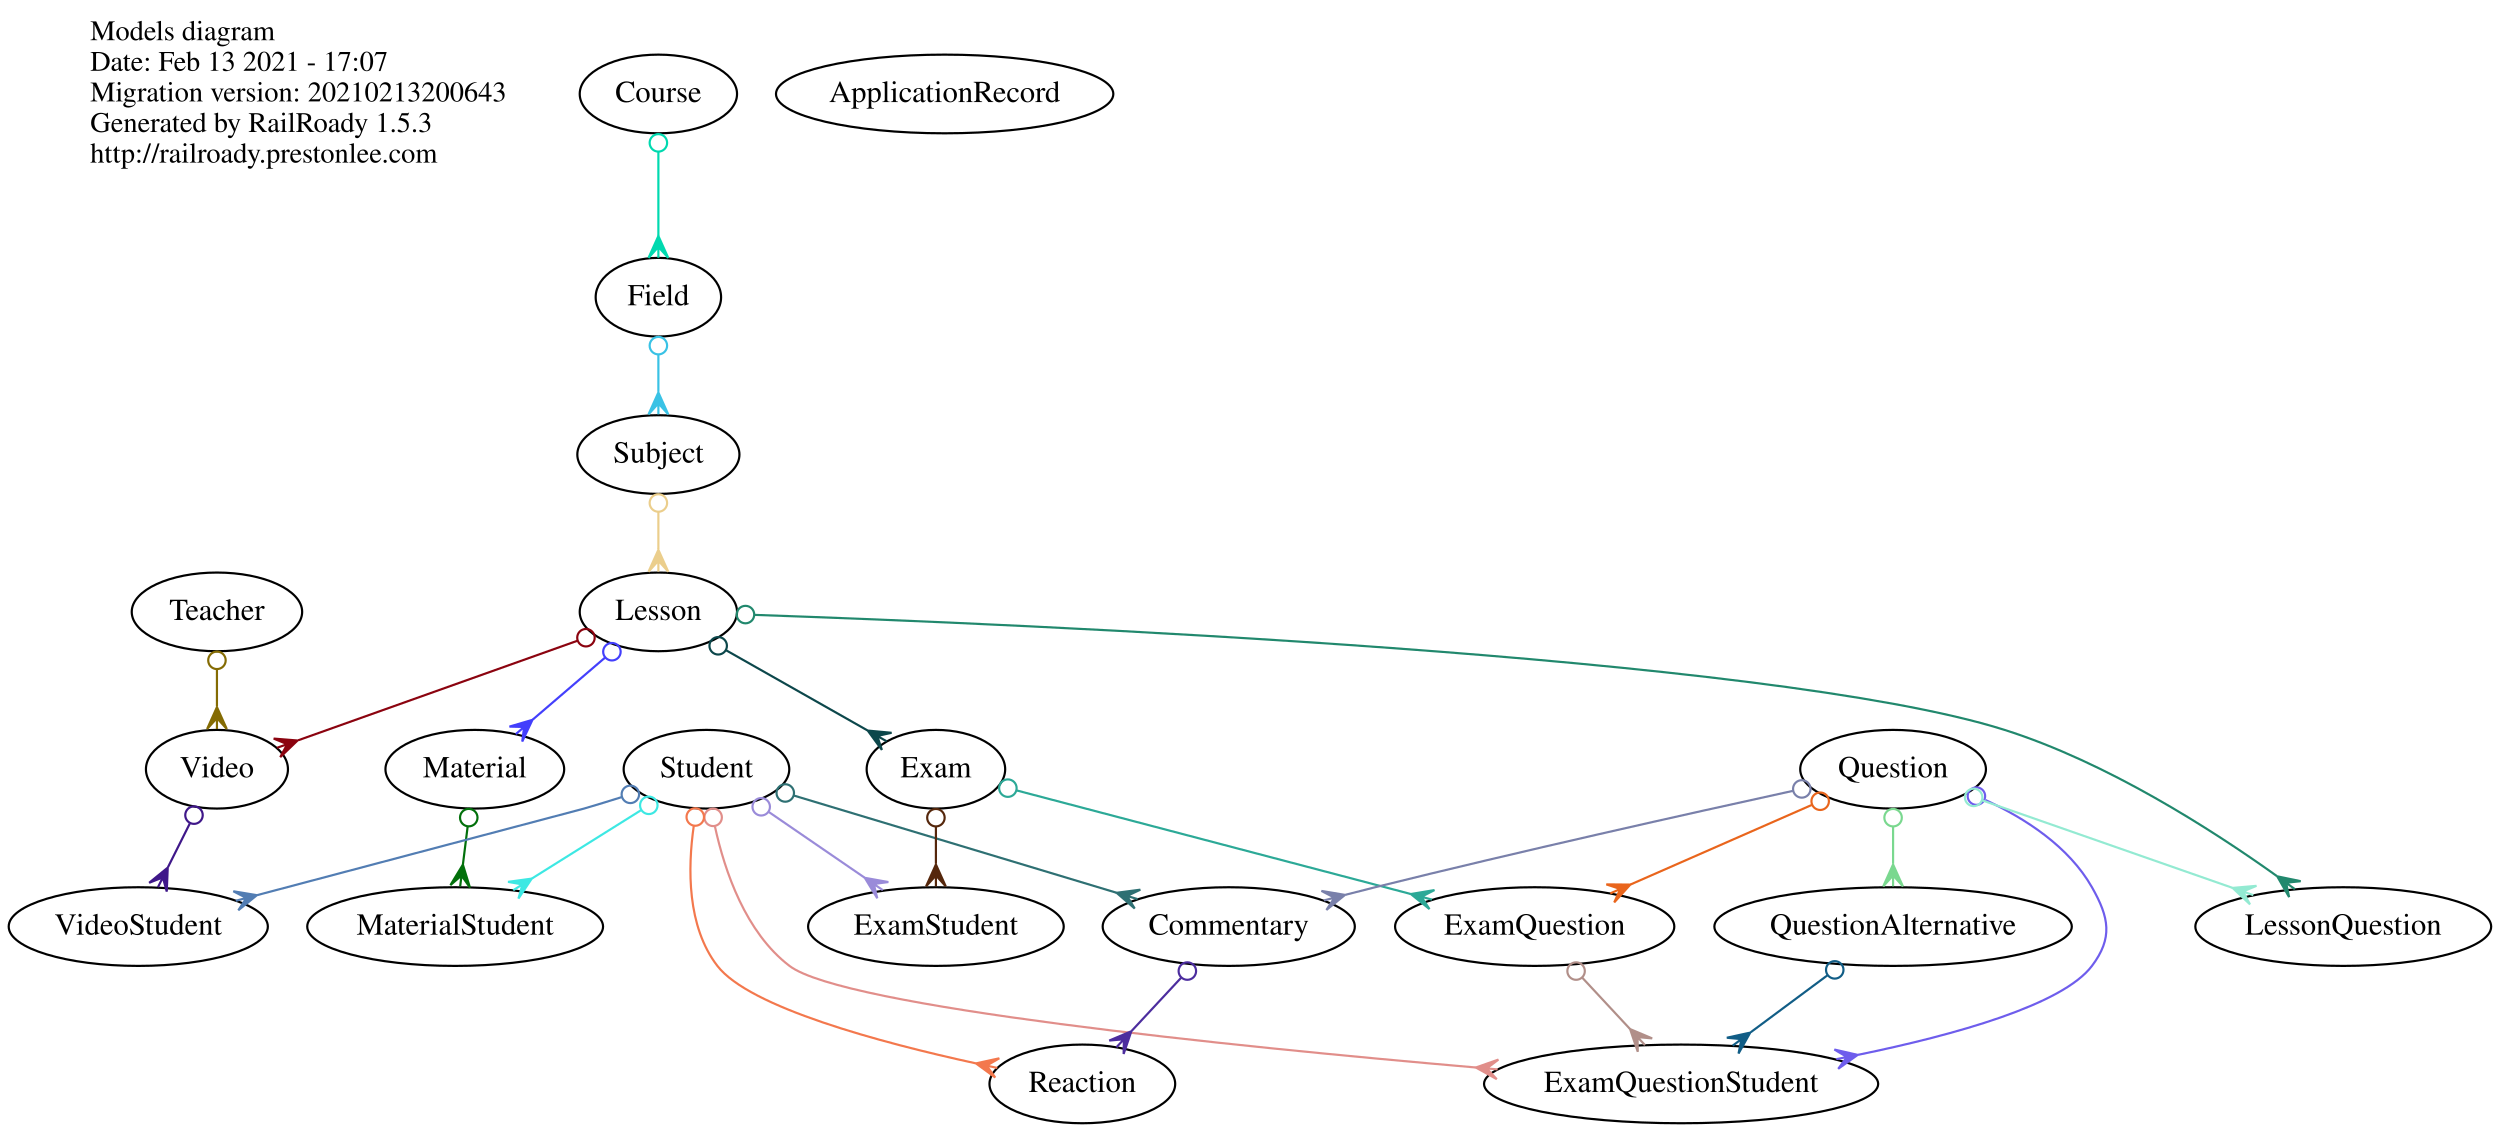
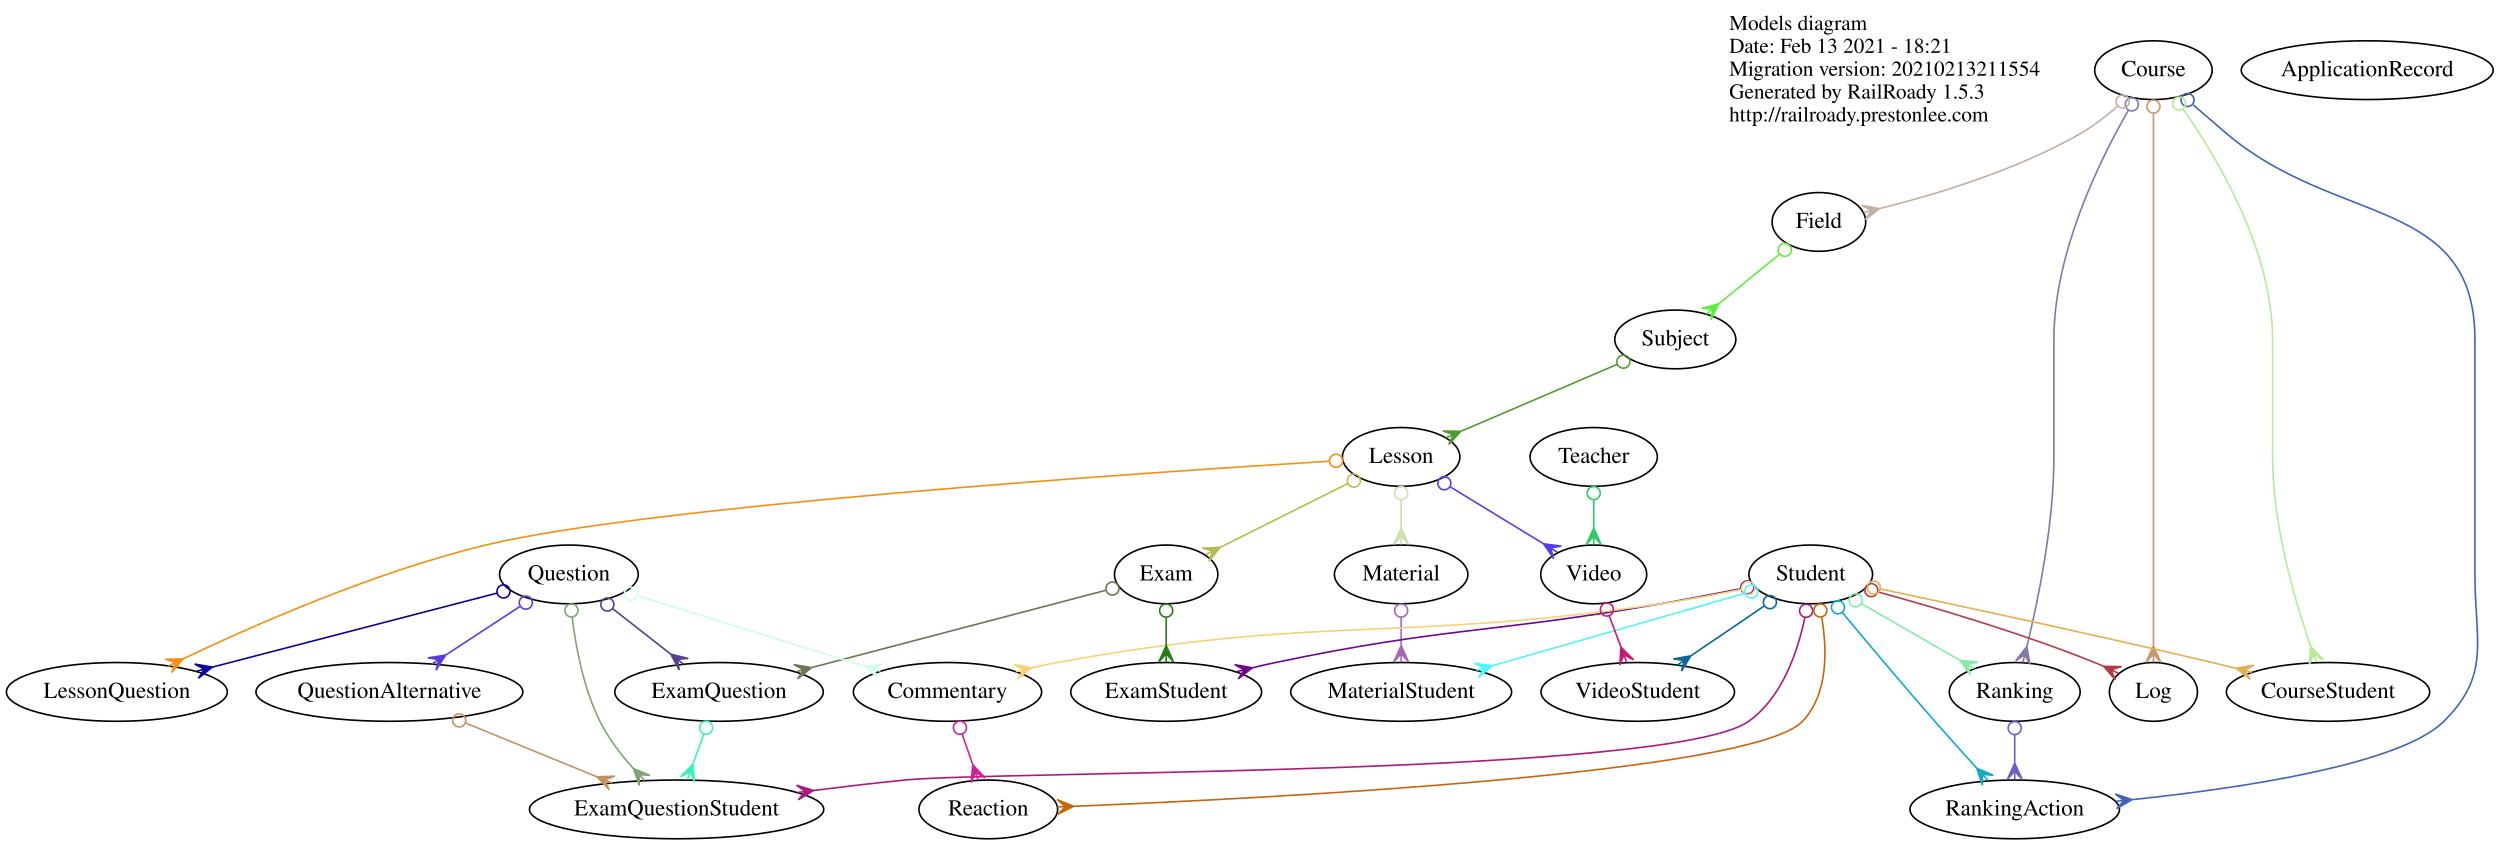
- <svg xmlns="http://www.w3.org/2000/svg" width="1144pt" height="518pt" viewBox="0.00 0.00 1143.74 518.00">
+ <svg xmlns="http://www.w3.org/2000/svg" width="1532pt" height="518pt" viewBox="0.00 0.00 1531.94 518.00">
  <g id="graph0" class="graph" transform="scale(1 1) rotate(0) translate(4 514)">
-     <polygon fill="transparent" stroke="transparent" points="-4,4 -4,-514 1139.739,-514 1139.739,4 -4,4" />
+     <polygon fill="transparent" stroke="transparent" points="-4,4 -4,-514 1527.937,-514 1527.937,4 -4,4" />
    <g id="node1" class="node">
-       <text text-anchor="start" x="37.145" y="-495.6" font-family="Times,serif" font-size="13.00" fill="#000000">Models diagram</text>
-       <text text-anchor="start" x="37.145" y="-481.6" font-family="Times,serif" font-size="13.00" fill="#000000">Date: Feb 13 2021 - 17:07</text>
-       <text text-anchor="start" x="37.145" y="-467.6" font-family="Times,serif" font-size="13.00" fill="#000000">Migration version: 20210213200643</text>
-       <text text-anchor="start" x="37.145" y="-453.6" font-family="Times,serif" font-size="13.00" fill="#000000">Generated by RailRoady 1.5.3</text>
-       <text text-anchor="start" x="37.145" y="-439.6" font-family="Times,serif" font-size="13.00" fill="#000000">http://railroady.prestonlee.com</text>
+       <text text-anchor="start" x="1055.594" y="-495.6" font-family="Times,serif" font-size="13.00" fill="#000000">Models diagram</text>
+       <text text-anchor="start" x="1055.594" y="-481.6" font-family="Times,serif" font-size="13.00" fill="#000000">Date: Feb 13 2021 - 18:21</text>
+       <text text-anchor="start" x="1055.594" y="-467.6" font-family="Times,serif" font-size="13.00" fill="#000000">Migration version: 20210213211554</text>
+       <text text-anchor="start" x="1055.594" y="-453.6" font-family="Times,serif" font-size="13.00" fill="#000000">Generated by RailRoady 1.5.3</text>
+       <text text-anchor="start" x="1055.594" y="-439.6" font-family="Times,serif" font-size="13.00" fill="#000000">http://railroady.prestonlee.com</text>
    </g>
    <g id="node2" class="node">
-       <ellipse fill="none" stroke="#000000" cx="213.145" cy="-162" rx="40.893" ry="18" />
-       <text text-anchor="middle" x="213.145" y="-158.3" font-family="Times,serif" font-size="14.00" fill="#000000">Material</text>
+       <ellipse fill="none" stroke="#000000" cx="854.594" cy="-162" rx="40.893" ry="18" />
+       <text text-anchor="middle" x="854.594" y="-158.3" font-family="Times,serif" font-size="14.00" fill="#000000">Material</text>
+     </g>
+     <g id="node20" class="node">
+       <ellipse fill="none" stroke="#000000" cx="854.594" cy="-90" rx="67.688" ry="18" />
+       <text text-anchor="middle" x="854.594" y="-86.3" font-family="Times,serif" font-size="14.00" fill="#000000">MaterialStudent</text>
+     </g>
+     <g id="edge1" class="edge">
+       <path fill="none" stroke="#a468b6" d="M854.594,-135.814C854.594,-130.278 854.594,-124.405 854.594,-118.778" />
+       <ellipse fill="none" stroke="#a468b6" cx="854.594" cy="-139.831" rx="4" ry="4" />
+       <polygon fill="#a468b6" stroke="#a468b6" points="854.594,-118.413 859.094,-108.413 854.594,-113.413 854.594,-108.413 854.594,-108.413 854.594,-108.413 854.594,-113.413 850.094,-108.413 854.594,-118.413 854.594,-118.413" />
+     </g>
+     <g id="node3" class="node">
+       <ellipse fill="none" stroke="#000000" cx="972.594" cy="-234" rx="38.993" ry="18" />
+       <text text-anchor="middle" x="972.594" y="-230.3" font-family="Times,serif" font-size="14.00" fill="#000000">Teacher</text>
+     </g>
+     <g id="node16" class="node">
+       <ellipse fill="none" stroke="#000000" cx="972.594" cy="-162" rx="32.494" ry="18" />
+       <text text-anchor="middle" x="972.594" y="-158.3" font-family="Times,serif" font-size="14.00" fill="#000000">Video</text>
+     </g>
+     <g id="edge2" class="edge">
+       <path fill="none" stroke="#32c769" d="M972.594,-207.814C972.594,-202.278 972.594,-196.405 972.594,-190.779" />
+       <ellipse fill="none" stroke="#32c769" cx="972.594" cy="-211.831" rx="4" ry="4" />
+       <polygon fill="#32c769" stroke="#32c769" points="972.594,-190.413 977.094,-180.413 972.594,-185.413 972.594,-180.413 972.594,-180.413 972.594,-180.413 972.594,-185.413 968.094,-180.413 972.594,-190.413 972.594,-190.413" />
+     </g>
+     <g id="node4" class="node">
+       <ellipse fill="none" stroke="#000000" cx="1315.594" cy="-471" rx="35.995" ry="18" />
+       <text text-anchor="middle" x="1315.594" y="-467.3" font-family="Times,serif" font-size="14.00" fill="#000000">Course</text>
+     </g>
+     <g id="node10" class="node">
+       <ellipse fill="none" stroke="#000000" cx="1230.594" cy="-90" rx="40.094" ry="18" />
+       <text text-anchor="middle" x="1230.594" y="-86.3" font-family="Times,serif" font-size="14.00" fill="#000000">Ranking</text>
+     </g>
+     <g id="edge7" class="edge">
+       <path fill="none" stroke="#8577a9" d="M1300.263,-446.437C1282.193,-415.085 1254.594,-358.59 1254.594,-306 1254.594,-306 1254.594,-306 1254.594,-234 1254.594,-193.143 1245.078,-146.642 1238.03,-117.806" />
+       <ellipse fill="none" stroke="#8577a9" cx="1302.377" cy="-450.031" rx="4" ry="4" />
+       <polygon fill="#8577a9" stroke="#8577a9" points="1238.008,-117.722 1239.931,-106.926 1236.788,-112.873 1235.567,-108.025 1235.567,-108.025 1235.567,-108.025 1236.788,-112.873 1231.203,-109.123 1238.008,-117.722 1238.008,-117.722" />
+     </g>
+     <g id="node12" class="node">
+       <ellipse fill="none" stroke="#000000" cx="1230.594" cy="-18" rx="64.189" ry="18" />
+       <text text-anchor="middle" x="1230.594" y="-14.3" font-family="Times,serif" font-size="14.00" fill="#000000">RankingAction</text>
+     </g>
+     <g id="edge6" class="edge">
+       <path fill="none" stroke="#4363bb" d="M1339.915,-449.751C1346.593,-443.963 1353.851,-437.715 1360.594,-432 1427.531,-375.262 1512.594,-393.748 1512.594,-306 1512.594,-306 1512.594,-306 1512.594,-162 1512.594,-121.118 1522.582,-100.827 1493.594,-72 1467.187,-45.739 1371.273,-31.222 1302.915,-24.02" />
+       <ellipse fill="none" stroke="#4363bb" cx="1336.492" cy="-452.724" rx="4" ry="4" />
+       <polygon fill="#4363bb" stroke="#4363bb" points="1302.566,-23.985 1293.075,-18.492 1297.592,-23.477 1292.618,-22.968 1292.618,-22.968 1292.618,-22.968 1297.592,-23.477 1292.161,-27.445 1302.566,-23.985 1302.566,-23.985" />
+     </g>
+     <g id="node21" class="node">
+       <ellipse fill="none" stroke="#000000" cx="1110.594" cy="-378" rx="28.695" ry="18" />
+       <text text-anchor="middle" x="1110.594" y="-374.3" font-family="Times,serif" font-size="14.00" fill="#000000">Field</text>
+     </g>
+     <g id="edge3" class="edge">
+       <path fill="none" stroke="#c0b0a6" d="M1293.635,-448.971C1286.69,-442.861 1278.7,-436.639 1270.594,-432 1231.393,-409.566 1181.427,-394.576 1147.851,-386.196" />
+       <ellipse fill="none" stroke="#c0b0a6" cx="1296.739" cy="-451.805" rx="4" ry="4" />
+       <polygon fill="#c0b0a6" stroke="#c0b0a6" points="1147.706,-386.161 1139.047,-379.433 1142.847,-384.984 1137.987,-383.807 1137.987,-383.807 1137.987,-383.807 1142.847,-384.984 1136.928,-388.18 1147.706,-386.161 1147.706,-386.161" />
+     </g>
+     <g id="node24" class="node">
+       <ellipse fill="none" stroke="#000000" cx="1315.594" cy="-90" rx="27" ry="18" />
+       <text text-anchor="middle" x="1315.594" y="-86.3" font-family="Times,serif" font-size="14.00" fill="#000000">Log</text>
+     </g>
+     <g id="edge5" class="edge">
+       <path fill="none" stroke="#c99868" d="M1315.594,-444.562C1315.594,-411.976 1315.594,-354.911 1315.594,-306 1315.594,-306 1315.594,-306 1315.594,-234 1315.594,-193.876 1315.594,-147.463 1315.594,-118.418" />
+       <ellipse fill="none" stroke="#c99868" cx="1315.594" cy="-448.688" rx="4" ry="4" />
+       <polygon fill="#c99868" stroke="#c99868" points="1315.594,-118.185 1320.094,-108.185 1315.594,-113.185 1315.594,-108.185 1315.594,-108.185 1315.594,-108.185 1315.594,-113.185 1311.094,-108.185 1315.594,-118.185 1315.594,-118.185" />
+     </g>
+     <g id="node25" class="node">
+       <ellipse fill="none" stroke="#000000" cx="1422.594" cy="-90" rx="62.289" ry="18" />
+       <text text-anchor="middle" x="1422.594" y="-86.3" font-family="Times,serif" font-size="14.00" fill="#000000">CourseStudent</text>
+     </g>
+     <g id="edge4" class="edge">
+       <path fill="none" stroke="#b7ea96" d="M1333.668,-447.261C1355.286,-416.441 1388.594,-360.166 1388.594,-306 1388.594,-306 1388.594,-306 1388.594,-234 1388.594,-192.82 1401.927,-146.745 1411.895,-118.055" />
+       <ellipse fill="none" stroke="#b7ea96" cx="1331.312" cy="-450.553" rx="4" ry="4" />
+       <polygon fill="#b7ea96" stroke="#b7ea96" points="1412.012,-117.728 1419.62,-109.831 1413.698,-113.021 1415.383,-108.313 1415.383,-108.313 1415.383,-108.313 1413.698,-113.021 1411.147,-106.796 1412.012,-117.728 1412.012,-117.728" />
+     </g>
+     <g id="node5" class="node">
+       <ellipse fill="none" stroke="#000000" cx="410.594" cy="-18" rx="90.184" ry="18" />
+       <text text-anchor="middle" x="410.594" y="-14.3" font-family="Times,serif" font-size="14.00" fill="#000000">ExamQuestionStudent</text>
+     </g>
+     <g id="node6" class="node">
+       <ellipse fill="none" stroke="#000000" cx="67.594" cy="-90" rx="67.688" ry="18" />
+       <text text-anchor="middle" x="67.594" y="-86.3" font-family="Times,serif" font-size="14.00" fill="#000000">LessonQuestion</text>
+     </g>
+     <g id="node7" class="node">
+       <ellipse fill="none" stroke="#000000" cx="1022.594" cy="-306" rx="37.093" ry="18" />
+       <text text-anchor="middle" x="1022.594" y="-302.3" font-family="Times,serif" font-size="14.00" fill="#000000">Subject</text>
+     </g>
+     <g id="node13" class="node">
+       <ellipse fill="none" stroke="#000000" cx="854.594" cy="-234" rx="35.995" ry="18" />
+       <text text-anchor="middle" x="854.594" y="-230.3" font-family="Times,serif" font-size="14.00" fill="#000000">Lesson</text>
+     </g>
+     <g id="edge8" class="edge">
+       <path fill="none" stroke="#519b2e" d="M986.812,-290.665C958.76,-278.642 919.859,-261.971 891.517,-249.824" />
+       <ellipse fill="none" stroke="#519b2e" cx="990.798" cy="-292.373" rx="4" ry="4" />
+       <polygon fill="#519b2e" stroke="#519b2e" points="891.159,-249.671 883.741,-241.596 886.564,-247.701 881.968,-245.732 881.968,-245.732 881.968,-245.732 886.564,-247.701 880.195,-249.868 891.159,-249.671 891.159,-249.671" />
+     </g>
+     <g id="node8" class="node">
+       <ellipse fill="none" stroke="#000000" cx="999.594" cy="-90" rx="59.29" ry="18" />
+       <text text-anchor="middle" x="999.594" y="-86.3" font-family="Times,serif" font-size="14.00" fill="#000000">VideoStudent</text>
+     </g>
+     <g id="node9" class="node">
+       <ellipse fill="none" stroke="#000000" cx="1105.594" cy="-162" rx="37.894" ry="18" />
+       <text text-anchor="middle" x="1105.594" y="-158.3" font-family="Times,serif" font-size="14.00" fill="#000000">Student</text>
+     </g>
+     <g id="edge10" class="edge">
+       <path fill="none" stroke="#ac1981" d="M1102.021,-135.757C1097.68,-114.844 1088.183,-86.711 1067.594,-72 1020.741,-38.523 607.897,-41.674 550.594,-36 532.487,-34.207 513.106,-31.94 494.714,-29.625" />
+       <ellipse fill="none" stroke="#ac1981" cx="1102.759" cy="-139.723" rx="4" ry="4" />
+       <polygon fill="#ac1981" stroke="#ac1981" points="494.532,-29.602 485.182,-23.872 489.572,-28.969 484.612,-28.336 484.612,-28.336 484.612,-28.336 489.572,-28.969 484.043,-32.8 494.532,-29.602 494.532,-29.602" />
+     </g>
+     <g id="edge13" class="edge">
+       <path fill="none" stroke="#0b6599" d="M1077.042,-142.606C1063.278,-133.257 1046.696,-121.994 1032.413,-112.292" />
+       <ellipse fill="none" stroke="#0b6599" cx="1080.579" cy="-145.008" rx="4" ry="4" />
+       <polygon fill="#0b6599" stroke="#0b6599" points="1032.135,-112.103 1026.391,-102.762 1027.999,-109.294 1023.863,-106.484 1023.863,-106.484 1023.863,-106.484 1027.999,-109.294 1021.334,-110.207 1032.135,-112.103 1032.135,-112.103" />
+     </g>
+     <g id="edge18" class="edge">
+       <path fill="none" stroke="#81eda9" d="M1136.648,-144.113C1154.962,-133.564 1178.146,-120.21 1196.901,-109.407" />
+       <ellipse fill="none" stroke="#81eda9" cx="1133.161" cy="-146.121" rx="4" ry="4" />
+       <polygon fill="#81eda9" stroke="#81eda9" points="1197.046,-109.324 1207.957,-108.232 1201.379,-106.828 1205.711,-104.332 1205.711,-104.332 1205.711,-104.332 1201.379,-106.828 1203.465,-100.433 1197.046,-109.324 1197.046,-109.324" />
+     </g>
+     <g id="node11" class="node">
+       <ellipse fill="none" stroke="#000000" cx="710.594" cy="-90" rx="58.49" ry="18" />
+       <text text-anchor="middle" x="710.594" y="-86.3" font-family="Times,serif" font-size="14.00" fill="#000000">ExamStudent</text>
+     </g>
+     <g id="edge9" class="edge">
+       <path fill="none" stroke="#6d078e" d="M1062.827,-153.247C1047.344,-150.18 1029.706,-146.804 1013.594,-144 909.063,-125.81 881.433,-129.798 777.594,-108 772.975,-107.03 768.2,-105.936 763.425,-104.777" />
+       <ellipse fill="none" stroke="#6d078e" cx="1066.785" cy="-154.036" rx="4" ry="4" />
+       <polygon fill="#6d078e" stroke="#6d078e" points="763.373,-104.764 754.77,-97.964 758.524,-103.546 753.674,-102.329 753.674,-102.329 753.674,-102.329 758.524,-103.546 752.578,-106.693 763.373,-104.764 763.373,-104.764" />
+     </g>
+     <g id="edge17" class="edge">
+       <path fill="none" stroke="#0eaac8" d="M1124.997,-138.561C1140.222,-120.283 1162.038,-94.338 1181.594,-72 1189.849,-62.57 1199.047,-52.358 1207.225,-43.379" />
+       <ellipse fill="none" stroke="#0eaac8" cx="1122.261" cy="-141.852" rx="4" ry="4" />
+       <polygon fill="#0eaac8" stroke="#0eaac8" points="1207.353,-43.238 1217.421,-38.892 1210.726,-39.547 1214.099,-35.856 1214.099,-35.856 1214.099,-35.856 1210.726,-39.547 1210.777,-32.82 1207.353,-43.238 1207.353,-43.238" />
+     </g>
+     <g id="node14" class="node">
+       <ellipse fill="none" stroke="#000000" cx="601.594" cy="-18" rx="42.494" ry="18" />
+       <text text-anchor="middle" x="601.594" y="-14.3" font-family="Times,serif" font-size="14.00" fill="#000000">Reaction</text>
+     </g>
+     <g id="edge11" class="edge">
+       <path fill="none" stroke="#c7670b" d="M1112.275,-135.929C1115.73,-115.802 1116.406,-88.661 1100.594,-72 1070.249,-40.026 776.104,-24.86 654.154,-19.908" />
+       <ellipse fill="none" stroke="#c7670b" cx="1111.497" cy="-139.879" rx="4" ry="4" />
+       <polygon fill="#c7670b" stroke="#c7670b" points="653.932,-19.899 644.12,-15.004 648.936,-19.7 643.94,-19.501 643.94,-19.501 643.94,-19.501 648.936,-19.7 643.761,-23.997 653.932,-19.899 653.932,-19.899" />
+     </g>
+     <g id="node19" class="node">
+       <ellipse fill="none" stroke="#000000" cx="576.594" cy="-90" rx="57.69" ry="18" />
+       <text text-anchor="middle" x="576.594" y="-86.3" font-family="Times,serif" font-size="14.00" fill="#000000">Commentary</text>
+     </g>
+     <g id="edge12" class="edge">
+       <path fill="none" stroke="#f7d273" d="M1063.298,-152.84C1047.728,-149.702 1029.913,-146.385 1013.594,-144 850.109,-120.11 806.154,-137.535 643.594,-108 638.611,-107.095 633.458,-106.001 628.324,-104.806" />
+       <ellipse fill="none" stroke="#f7d273" cx="1067.297" cy="-153.657" rx="4" ry="4" />
+       <polygon fill="#f7d273" stroke="#f7d273" points="628.239,-104.785 619.598,-98.033 623.383,-103.594 618.527,-102.404 618.527,-102.404 618.527,-102.404 623.383,-103.594 617.455,-106.775 628.239,-104.785 628.239,-104.785" />
+     </g>
+     <g id="edge14" class="edge">
+       <path fill="none" stroke="#4df7fb" d="M1065.256,-150.429C1023.321,-138.4 957.371,-119.482 910.44,-106.02" />
+       <ellipse fill="none" stroke="#4df7fb" cx="1069.193" cy="-151.558" rx="4" ry="4" />
+       <polygon fill="#4df7fb" stroke="#4df7fb" points="910.342,-105.992 901.971,-98.909 905.536,-104.613 900.73,-103.234 900.73,-103.234 900.73,-103.234 905.536,-104.613 899.489,-107.56 910.342,-105.992 910.342,-105.992" />
+     </g>
+     <g id="edge16" class="edge">
+       <path fill="none" stroke="#b33b47" d="M1146.652,-151.295C1182.331,-141.514 1235.123,-125.88 1279.594,-108 1281.393,-107.277 1283.225,-106.499 1285.062,-105.686" />
+       <ellipse fill="none" stroke="#b33b47" cx="1142.721" cy="-152.364" rx="4" ry="4" />
+       <polygon fill="#b33b47" stroke="#b33b47" points="1285.096,-105.67 1296.061,-105.508 1289.625,-103.551 1294.154,-101.433 1294.154,-101.433 1294.154,-101.433 1289.625,-103.551 1292.247,-97.357 1285.096,-105.67 1285.096,-105.67" />
+     </g>
+     <g id="edge15" class="edge">
+       <path fill="none" stroke="#e6ae4d" d="M1148.182,-153.086C1197.307,-142.704 1280.451,-124.822 1351.594,-108 1356.296,-106.888 1361.167,-105.71 1366.053,-104.509" />
+       <ellipse fill="none" stroke="#e6ae4d" cx="1144.216" cy="-153.923" rx="4" ry="4" />
+       <polygon fill="#e6ae4d" stroke="#e6ae4d" points="1366.347,-104.436 1377.137,-106.395 1371.2,-103.232 1376.053,-102.027 1376.053,-102.027 1376.053,-102.027 1371.2,-103.232 1374.969,-97.66 1366.347,-104.436 1366.347,-104.436" />
+     </g>
+     <g id="edge19" class="edge">
+       <path fill="none" stroke="#715cca" d="M1230.594,-63.814C1230.594,-58.278 1230.594,-52.405 1230.594,-46.779" />
+       <ellipse fill="none" stroke="#715cca" cx="1230.594" cy="-67.831" rx="4" ry="4" />
+       <polygon fill="#715cca" stroke="#715cca" points="1230.594,-46.413 1235.094,-36.413 1230.594,-41.413 1230.594,-36.413 1230.594,-36.413 1230.594,-36.413 1230.594,-41.413 1226.094,-36.413 1230.594,-46.413 1230.594,-46.413" />
+     </g>
+     <g id="edge23" class="edge">
+       <path fill="none" stroke="#cfdfb1" d="M854.594,-207.814C854.594,-202.278 854.594,-196.405 854.594,-190.779" />
+       <ellipse fill="none" stroke="#cfdfb1" cx="854.594" cy="-211.831" rx="4" ry="4" />
+       <polygon fill="#cfdfb1" stroke="#cfdfb1" points="854.594,-190.413 859.094,-180.413 854.594,-185.413 854.594,-180.413 854.594,-180.413 854.594,-180.413 854.594,-185.413 850.094,-180.413 854.594,-190.413 854.594,-190.413" />
+     </g>
+     <g id="edge21" class="edge">
+       <path fill="none" stroke="#f49010" d="M810.523,-231.373C696.109,-224.294 391.707,-203.747 293.594,-180 226.48,-163.756 152.906,-131.549 108.501,-110.396" />
+       <ellipse fill="none" stroke="#f49010" cx="814.757" cy="-231.633" rx="4" ry="4" />
+       <polygon fill="#f49010" stroke="#f49010" points="108.223,-110.263 101.162,-101.873 103.717,-108.096 99.211,-105.929 99.211,-105.929 99.211,-105.929 103.717,-108.096 97.261,-109.984 108.223,-110.263 108.223,-110.263" />
+     </g>
+     <g id="edge22" class="edge">
+       <path fill="none" stroke="#573eec" d="M884.596,-215.694C902.057,-205.04 924.029,-191.633 941.649,-180.882" />
+       <ellipse fill="none" stroke="#573eec" cx="881.04" cy="-217.863" rx="4" ry="4" />
+       <polygon fill="#573eec" stroke="#573eec" points="941.883,-180.739 952.764,-179.371 946.152,-178.134 950.42,-175.53 950.42,-175.53 950.42,-175.53 946.152,-178.134 948.076,-171.689 941.883,-180.739 941.883,-180.739" />
    </g>
    <g id="node18" class="node">
-       <ellipse fill="none" stroke="#000000" cx="204.145" cy="-90" rx="67.688" ry="18" />
-       <text text-anchor="middle" x="204.145" y="-86.3" font-family="Times,serif" font-size="14.00" fill="#000000">MaterialStudent</text>
-     </g>
-     <g id="edge1" class="edge">
-       <path fill="none" stroke="#02700b" d="M209.872,-135.814C209.162,-130.136 208.408,-124.104 207.688,-118.346" />
-       <ellipse fill="none" stroke="#02700b" cx="210.377" cy="-139.862" rx="4" ry="4" />
-       <polygon fill="#02700b" stroke="#02700b" points="207.687,-118.336 210.912,-107.855 207.067,-113.375 206.446,-108.413 206.446,-108.413 206.446,-108.413 207.067,-113.375 201.981,-108.972 207.687,-118.336 207.687,-118.336" />
-     </g>
-     <g id="node3" class="node">
-       <ellipse fill="none" stroke="#000000" cx="95.145" cy="-234" rx="38.993" ry="18" />
-       <text text-anchor="middle" x="95.145" y="-230.3" font-family="Times,serif" font-size="14.00" fill="#000000">Teacher</text>
-     </g>
-     <g id="node14" class="node">
-       <ellipse fill="none" stroke="#000000" cx="95.145" cy="-162" rx="32.494" ry="18" />
-       <text text-anchor="middle" x="95.145" y="-158.3" font-family="Times,serif" font-size="14.00" fill="#000000">Video</text>
-     </g>
-     <g id="edge2" class="edge">
-       <path fill="none" stroke="#846b03" d="M95.145,-207.814C95.145,-202.278 95.145,-196.405 95.145,-190.779" />
-       <ellipse fill="none" stroke="#846b03" cx="95.145" cy="-211.831" rx="4" ry="4" />
-       <polygon fill="#846b03" stroke="#846b03" points="95.145,-190.413 99.645,-180.413 95.145,-185.413 95.145,-180.413 95.145,-180.413 95.145,-180.413 95.145,-185.413 90.645,-180.413 95.145,-190.413 95.145,-190.413" />
-     </g>
-     <g id="node4" class="node">
-       <ellipse fill="none" stroke="#000000" cx="297.145" cy="-471" rx="35.995" ry="18" />
-       <text text-anchor="middle" x="297.145" y="-467.3" font-family="Times,serif" font-size="14.00" fill="#000000">Course</text>
-     </g>
-     <g id="node19" class="node">
-       <ellipse fill="none" stroke="#000000" cx="297.145" cy="-378" rx="28.695" ry="18" />
-       <text text-anchor="middle" x="297.145" y="-374.3" font-family="Times,serif" font-size="14.00" fill="#000000">Field</text>
-     </g>
-     <g id="edge3" class="edge">
-       <path fill="none" stroke="#00d9af" d="M297.145,-444.443C297.145,-432.448 297.145,-418.268 297.145,-406.095" />
-       <ellipse fill="none" stroke="#00d9af" cx="297.145" cy="-448.626" rx="4" ry="4" />
-       <polygon fill="#00d9af" stroke="#00d9af" points="297.145,-406.019 301.645,-396.019 297.145,-401.019 297.145,-396.019 297.145,-396.019 297.145,-396.019 297.145,-401.019 292.645,-396.019 297.145,-406.019 297.145,-406.019" />
-     </g>
-     <g id="node5" class="node">
-       <ellipse fill="none" stroke="#000000" cx="765.145" cy="-18" rx="90.184" ry="18" />
-       <text text-anchor="middle" x="765.145" y="-14.3" font-family="Times,serif" font-size="14.00" fill="#000000">ExamQuestionStudent</text>
-     </g>
-     <g id="node6" class="node">
-       <ellipse fill="none" stroke="#000000" cx="1068.145" cy="-90" rx="67.688" ry="18" />
-       <text text-anchor="middle" x="1068.145" y="-86.3" font-family="Times,serif" font-size="14.00" fill="#000000">LessonQuestion</text>
-     </g>
-     <g id="node7" class="node">
-       <ellipse fill="none" stroke="#000000" cx="297.145" cy="-306" rx="37.093" ry="18" />
-       <text text-anchor="middle" x="297.145" y="-302.3" font-family="Times,serif" font-size="14.00" fill="#000000">Subject</text>
-     </g>
-     <g id="node11" class="node">
-       <ellipse fill="none" stroke="#000000" cx="297.145" cy="-234" rx="35.995" ry="18" />
-       <text text-anchor="middle" x="297.145" y="-230.3" font-family="Times,serif" font-size="14.00" fill="#000000">Lesson</text>
-     </g>
-     <g id="edge4" class="edge">
-       <path fill="none" stroke="#ebce8c" d="M297.145,-279.814C297.145,-274.277 297.145,-268.405 297.145,-262.779" />
-       <ellipse fill="none" stroke="#ebce8c" cx="297.145" cy="-283.831" rx="4" ry="4" />
-       <polygon fill="#ebce8c" stroke="#ebce8c" points="297.145,-262.413 301.645,-252.413 297.145,-257.413 297.145,-252.413 297.145,-252.413 297.145,-252.413 297.145,-257.413 292.645,-252.413 297.145,-262.413 297.145,-262.413" />
-     </g>
-     <g id="node8" class="node">
-       <ellipse fill="none" stroke="#000000" cx="59.145" cy="-90" rx="59.29" ry="18" />
-       <text text-anchor="middle" x="59.145" y="-86.3" font-family="Times,serif" font-size="14.00" fill="#000000">VideoStudent</text>
-     </g>
-     <g id="node9" class="node">
-       <ellipse fill="none" stroke="#000000" cx="319.145" cy="-162" rx="37.894" ry="18" />
-       <text text-anchor="middle" x="319.145" y="-158.3" font-family="Times,serif" font-size="14.00" fill="#000000">Student</text>
-     </g>
-     <g id="edge6" class="edge">
-       <path fill="none" stroke="#e18e8a" d="M323.021,-135.811C327.533,-115.123 337.111,-87.275 357.145,-72 381.654,-53.312 558.466,-35.285 671.145,-25.517" />
-       <ellipse fill="none" stroke="#e18e8a" cx="322.202" cy="-139.978" rx="4" ry="4" />
-       <polygon fill="#e18e8a" stroke="#e18e8a" points="671.203,-25.512 681.552,-29.139 676.185,-25.084 681.167,-24.655 681.167,-24.655 681.167,-24.655 676.185,-25.084 680.781,-20.172 671.203,-25.512 671.203,-25.512" />
-     </g>
-     <g id="edge9" class="edge">
-       <path fill="none" stroke="#527db3" d="M280.383,-149.251C274.619,-147.44 268.737,-145.638 263.145,-144 262.68,-143.864 173.833,-120.35 113.559,-104.399" />
-       <ellipse fill="none" stroke="#527db3" cx="284.32" cy="-150.502" rx="4" ry="4" />
-       <polygon fill="#527db3" stroke="#527db3" points="113.446,-104.369 104.93,-97.461 108.612,-103.09 103.779,-101.811 103.779,-101.811 103.779,-101.811 108.612,-103.09 102.627,-106.161 113.446,-104.369 113.446,-104.369" />
-     </g>
-     <g id="node10" class="node">
-       <ellipse fill="none" stroke="#000000" cx="424.145" cy="-90" rx="58.49" ry="18" />
-       <text text-anchor="middle" x="424.145" y="-86.3" font-family="Times,serif" font-size="14.00" fill="#000000">ExamStudent</text>
-     </g>
-     <g id="edge5" class="edge">
-       <path fill="none" stroke="#9a8bd9" d="M347.636,-142.463C361.166,-133.185 377.409,-122.048 391.44,-112.426" />
-       <ellipse fill="none" stroke="#9a8bd9" cx="344.2" cy="-144.819" rx="4" ry="4" />
-       <polygon fill="#9a8bd9" stroke="#9a8bd9" points="391.6,-112.316 402.392,-110.372 395.724,-109.489 399.848,-106.661 399.848,-106.661 399.848,-106.661 395.724,-109.489 397.303,-102.95 391.6,-112.316 391.6,-112.316" />
-     </g>
-     <g id="node12" class="node">
-       <ellipse fill="none" stroke="#000000" cx="491.145" cy="-18" rx="42.494" ry="18" />
-       <text text-anchor="middle" x="491.145" y="-14.3" font-family="Times,serif" font-size="14.00" fill="#000000">Reaction</text>
-     </g>
-     <g id="edge7" class="edge">
-       <path fill="none" stroke="#f3784d" d="M313.35,-136.149C310.527,-116.549 310.266,-90.002 324.145,-72 338.773,-53.026 398.442,-36.987 442.299,-27.436" />
-       <ellipse fill="none" stroke="#f3784d" cx="314.02" cy="-140.134" rx="4" ry="4" />
-       <polygon fill="#f3784d" stroke="#f3784d" points="442.45,-27.404 453.167,-29.726 447.34,-26.364 452.231,-25.324 452.231,-25.324 452.231,-25.324 447.34,-26.364 451.295,-20.923 442.45,-27.404 442.45,-27.404" />
+       <ellipse fill="none" stroke="#000000" cx="710.594" cy="-162" rx="31.695" ry="18" />
+       <text text-anchor="middle" x="710.594" y="-158.3" font-family="Times,serif" font-size="14.00" fill="#000000">Exam</text>
+     </g>
+     <g id="edge20" class="edge">
+       <path fill="none" stroke="#b5bc4d" d="M822.001,-217.703C798.715,-206.06 767.482,-190.444 744.012,-178.709" />
+       <ellipse fill="none" stroke="#b5bc4d" cx="825.604" cy="-219.505" rx="4" ry="4" />
+       <polygon fill="#b5bc4d" stroke="#b5bc4d" points="743.738,-178.572 736.807,-170.075 739.266,-176.336 734.794,-174.1 734.794,-174.1 734.794,-174.1 739.266,-176.336 732.782,-178.125 743.738,-178.572 743.738,-178.572" />
+     </g>
+     <g id="node15" class="node">
+       <ellipse fill="none" stroke="#000000" cx="234.594" cy="-90" rx="81.786" ry="18" />
+       <text text-anchor="middle" x="234.594" y="-86.3" font-family="Times,serif" font-size="14.00" fill="#000000">QuestionAlternative</text>
+     </g>
+     <g id="edge24" class="edge">
+       <path fill="none" stroke="#c39261" d="M281.338,-70.877C306.135,-60.733 336.58,-48.278 361.694,-38.005" />
+       <ellipse fill="none" stroke="#c39261" cx="277.356" cy="-72.506" rx="4" ry="4" />
+       <polygon fill="#c39261" stroke="#c39261" points="361.779,-37.97 372.738,-38.348 366.407,-36.077 371.034,-34.183 371.034,-34.183 371.034,-34.183 366.407,-36.077 369.331,-30.018 361.779,-37.97 361.779,-37.97" />
+     </g>
+     <g id="edge25" class="edge">
+       <path fill="none" stroke="#c41b77" d="M982.115,-136.61C984.431,-130.434 986.919,-123.8 989.27,-117.529" />
+       <ellipse fill="none" stroke="#c41b77" cx="980.673" cy="-140.457" rx="4" ry="4" />
+       <polygon fill="#c41b77" stroke="#c41b77" points="989.298,-117.456 997.023,-109.673 991.053,-112.775 992.809,-108.093 992.809,-108.093 992.809,-108.093 991.053,-112.775 988.596,-106.513 989.298,-117.456 989.298,-117.456" />
    </g>
    <g id="node17" class="node">
-       <ellipse fill="none" stroke="#000000" cx="558.145" cy="-90" rx="57.69" ry="18" />
-       <text text-anchor="middle" x="558.145" y="-86.3" font-family="Times,serif" font-size="14.00" fill="#000000">Commentary</text>
-     </g>
-     <g id="edge8" class="edge">
-       <path fill="none" stroke="#2e7073" d="M359.205,-149.932C399.729,-137.724 462.534,-118.803 506.714,-105.494" />
-       <ellipse fill="none" stroke="#2e7073" cx="355.207" cy="-151.136" rx="4" ry="4" />
-       <polygon fill="#2e7073" stroke="#2e7073" points="506.826,-105.46 517.699,-106.884 511.613,-104.018 516.401,-102.576 516.401,-102.576 516.401,-102.576 511.613,-104.018 515.103,-98.267 506.826,-105.46 506.826,-105.46" />
-     </g>
-     <g id="edge10" class="edge">
-       <path fill="none" stroke="#3de8e3" d="M289.212,-143.26C273.928,-133.69 255.239,-121.99 239.276,-111.995" />
-       <ellipse fill="none" stroke="#3de8e3" cx="292.759" cy="-145.48" rx="4" ry="4" />
-       <polygon fill="#3de8e3" stroke="#3de8e3" points="239.202,-111.949 233.115,-102.829 234.965,-109.296 230.727,-106.643 230.727,-106.643 230.727,-106.643 234.965,-109.296 228.339,-110.457 239.202,-111.949 239.202,-111.949" />
-     </g>
-     <g id="edge14" class="edge">
-       <path fill="none" stroke="#433ffc" d="M272.777,-213.113C262.401,-204.22 250.272,-193.823 239.672,-184.737" />
-       <ellipse fill="none" stroke="#433ffc" cx="275.881" cy="-215.774" rx="4" ry="4" />
-       <polygon fill="#433ffc" stroke="#433ffc" points="239.51,-184.599 234.846,-174.674 235.714,-181.345 231.918,-178.091 231.918,-178.091 231.918,-178.091 235.714,-181.345 228.989,-181.508 239.51,-184.599 239.51,-184.599" />
-     </g>
-     <g id="edge12" class="edge">
-       <path fill="none" stroke="#21886d" d="M341.086,-232.63C463.466,-228.424 806.222,-213.868 913.145,-180 959.854,-165.205 1007.742,-134.562 1037.688,-113.163" />
-       <ellipse fill="none" stroke="#21886d" cx="337.002" cy="-232.769" rx="4" ry="4" />
-       <polygon fill="#21886d" stroke="#21886d" points="1037.921,-112.995 1048.657,-110.763 1041.967,-110.058 1046.014,-107.121 1046.014,-107.121 1046.014,-107.121 1041.967,-110.058 1043.371,-103.479 1037.921,-112.995 1037.921,-112.995" />
-     </g>
-     <g id="edge13" class="edge">
-       <path fill="none" stroke="#8b030f" d="M260.14,-220.81C223.821,-207.865 168.728,-188.228 132.343,-175.259" />
-       <ellipse fill="none" stroke="#8b030f" cx="264.004" cy="-222.188" rx="4" ry="4" />
-       <polygon fill="#8b030f" stroke="#8b030f" points="132.027,-175.146 124.118,-167.55 127.317,-173.467 122.608,-171.789 122.608,-171.789 122.608,-171.789 127.317,-173.467 121.097,-176.028 132.027,-175.146 132.027,-175.146" />
-     </g>
-     <g id="node16" class="node">
-       <ellipse fill="none" stroke="#000000" cx="424.145" cy="-162" rx="31.695" ry="18" />
-       <text text-anchor="middle" x="424.145" y="-158.3" font-family="Times,serif" font-size="14.00" fill="#000000">Exam</text>
-     </g>
-     <g id="edge11" class="edge">
-       <path fill="none" stroke="#0c474b" d="M328.123,-216.438C347.746,-205.313 373.045,-190.97 392.748,-179.8" />
-       <ellipse fill="none" stroke="#0c474b" cx="324.512" cy="-218.485" rx="4" ry="4" />
-       <polygon fill="#0c474b" stroke="#0c474b" points="392.944,-179.689 403.863,-178.672 397.293,-177.223 401.643,-174.757 401.643,-174.757 401.643,-174.757 397.293,-177.223 399.424,-170.842 392.944,-179.689 392.944,-179.689" />
-     </g>
-     <g id="node13" class="node">
-       <ellipse fill="none" stroke="#000000" cx="862.145" cy="-90" rx="81.786" ry="18" />
-       <text text-anchor="middle" x="862.145" y="-86.3" font-family="Times,serif" font-size="14.00" fill="#000000">QuestionAlternative</text>
-     </g>
-     <g id="edge15" class="edge">
-       <path fill="none" stroke="#115d86" d="M832.036,-67.651C820.928,-59.406 808.308,-50.038 797.046,-41.679" />
-       <ellipse fill="none" stroke="#115d86" cx="835.452" cy="-70.187" rx="4" ry="4" />
-       <polygon fill="#115d86" stroke="#115d86" points="796.775,-41.478 791.428,-31.905 792.761,-38.498 788.746,-35.518 788.746,-35.518 788.746,-35.518 792.761,-38.498 786.064,-39.132 796.775,-41.478 796.775,-41.478" />
-     </g>
-     <g id="edge16" class="edge">
-       <path fill="none" stroke="#3f1789" d="M82.742,-137.194C79.521,-130.753 76.035,-123.781 72.756,-117.223" />
-       <ellipse fill="none" stroke="#3f1789" cx="84.641" cy="-140.993" rx="4" ry="4" />
-       <polygon fill="#3f1789" stroke="#3f1789" points="72.627,-116.965 72.18,-106.008 70.391,-112.493 68.155,-108.021 68.155,-108.021 68.155,-108.021 70.391,-112.493 64.13,-110.033 72.627,-116.965 72.627,-116.965" />
-     </g>
-     <g id="node15" class="node">
-       <ellipse fill="none" stroke="#000000" cx="428.145" cy="-471" rx="77.187" ry="18" />
-       <text text-anchor="middle" x="428.145" y="-467.3" font-family="Times,serif" font-size="14.00" fill="#000000">ApplicationRecord</text>
-     </g>
-     <g id="edge18" class="edge">
-       <path fill="none" stroke="#55270c" d="M424.145,-135.814C424.145,-130.278 424.145,-124.405 424.145,-118.778" />
-       <ellipse fill="none" stroke="#55270c" cx="424.145" cy="-139.831" rx="4" ry="4" />
-       <polygon fill="#55270c" stroke="#55270c" points="424.145,-118.413 428.645,-108.413 424.145,-113.413 424.145,-108.413 424.145,-108.413 424.145,-108.413 424.145,-113.413 419.645,-108.413 424.145,-118.413 424.145,-118.413" />
-     </g>
-     <g id="node20" class="node">
-       <ellipse fill="none" stroke="#000000" cx="698.145" cy="-90" rx="63.889" ry="18" />
-       <text text-anchor="middle" x="698.145" y="-86.3" font-family="Times,serif" font-size="14.00" fill="#000000">ExamQuestion</text>
-     </g>
-     <g id="edge17" class="edge">
-       <path fill="none" stroke="#2ca997" d="M461.059,-152.3C507.365,-140.132 587.244,-119.142 641.354,-104.923" />
-       <ellipse fill="none" stroke="#2ca997" cx="457.077" cy="-153.346" rx="4" ry="4" />
-       <polygon fill="#2ca997" stroke="#2ca997" points="641.472,-104.892 652.288,-106.703 646.308,-103.621 651.144,-102.35 651.144,-102.35 651.144,-102.35 646.308,-103.621 650,-97.998 641.472,-104.892 641.472,-104.892" />
-     </g>
-     <g id="edge19" class="edge">
-       <path fill="none" stroke="#4c2d9e" d="M536.433,-66.668C529.178,-58.871 521.077,-50.166 513.755,-42.298" />
-       <ellipse fill="none" stroke="#4c2d9e" cx="539.201" cy="-69.642" rx="4" ry="4" />
-       <polygon fill="#4c2d9e" stroke="#4c2d9e" points="513.565,-42.094 510.047,-31.707 510.159,-38.433 506.753,-34.773 506.753,-34.773 506.753,-34.773 510.159,-38.433 503.459,-37.839 513.565,-42.094 513.565,-42.094" />
-     </g>
-     <g id="edge20" class="edge">
-       <path fill="none" stroke="#39c2e5" d="M297.145,-351.814C297.145,-346.277 297.145,-340.405 297.145,-334.779" />
-       <ellipse fill="none" stroke="#39c2e5" cx="297.145" cy="-355.831" rx="4" ry="4" />
-       <polygon fill="#39c2e5" stroke="#39c2e5" points="297.145,-334.413 301.645,-324.413 297.145,-329.413 297.145,-324.413 297.145,-324.413 297.145,-324.413 297.145,-329.413 292.645,-324.413 297.145,-334.413 297.145,-334.413" />
-     </g>
-     <g id="edge21" class="edge">
-       <path fill="none" stroke="#b18f89" d="M719.955,-66.562C726.941,-59.055 734.703,-50.713 741.795,-43.092" />
-       <ellipse fill="none" stroke="#b18f89" cx="717.088" cy="-69.642" rx="4" ry="4" />
-       <polygon fill="#b18f89" stroke="#b18f89" points="741.798,-43.09 751.904,-38.834 745.204,-39.429 748.61,-35.769 748.61,-35.769 748.61,-35.769 745.204,-39.429 745.316,-32.703 741.798,-43.09 741.798,-43.09" />
-     </g>
-     <g id="node21" class="node">
-       <ellipse fill="none" stroke="#000000" cx="862.145" cy="-162" rx="42.494" ry="18" />
-       <text text-anchor="middle" x="862.145" y="-158.3" font-family="Times,serif" font-size="14.00" fill="#000000">Question</text>
-     </g>
-     <g id="edge25" class="edge">
-       <path fill="none" stroke="#6e5dec" d="M904.386,-147.911C922.8,-139.425 942.566,-126.578 953.145,-108 961.062,-94.096 962.771,-84.78 953.145,-72 939.754,-54.221 890.783,-40.491 846.181,-31.325" />
-       <ellipse fill="none" stroke="#6e5dec" cx="900.277" cy="-149.694" rx="4" ry="4" />
-       <polygon fill="#6e5dec" stroke="#6e5dec" points="845.96,-31.281 837.035,-24.911 841.057,-30.302 836.154,-29.324 836.154,-29.324 836.154,-29.324 841.057,-30.302 835.273,-33.737 845.96,-31.281 845.96,-31.281" />
-     </g>
-     <g id="edge24" class="edge">
-       <path fill="none" stroke="#93ead2" d="M903.102,-147.685C935.932,-136.21 982.167,-120.051 1017.352,-107.753" />
-       <ellipse fill="none" stroke="#93ead2" cx="899.018" cy="-149.112" rx="4" ry="4" />
-       <polygon fill="#93ead2" stroke="#93ead2" points="1017.522,-107.693 1028.447,-108.642 1022.242,-106.044 1026.962,-104.394 1026.962,-104.394 1026.962,-104.394 1022.242,-106.044 1025.478,-100.146 1017.522,-107.693 1017.522,-107.693" />
-     </g>
-     <g id="edge22" class="edge">
-       <path fill="none" stroke="#7ad88f" d="M862.145,-135.814C862.145,-130.278 862.145,-124.405 862.145,-118.778" />
-       <ellipse fill="none" stroke="#7ad88f" cx="862.145" cy="-139.831" rx="4" ry="4" />
-       <polygon fill="#7ad88f" stroke="#7ad88f" points="862.145,-118.413 866.645,-108.413 862.145,-113.413 862.145,-108.413 862.145,-108.413 862.145,-108.413 862.145,-113.413 857.645,-108.413 862.145,-118.413 862.145,-118.413" />
+       <ellipse fill="none" stroke="#000000" cx="1446.594" cy="-471" rx="77.187" ry="18" />
+       <text text-anchor="middle" x="1446.594" y="-467.3" font-family="Times,serif" font-size="14.00" fill="#000000">ApplicationRecord</text>
+     </g>
+     <g id="edge27" class="edge">
+       <path fill="none" stroke="#227e13" d="M710.594,-135.814C710.594,-130.278 710.594,-124.405 710.594,-118.778" />
+       <ellipse fill="none" stroke="#227e13" cx="710.594" cy="-139.831" rx="4" ry="4" />
+       <polygon fill="#227e13" stroke="#227e13" points="710.594,-118.413 715.094,-108.413 710.594,-113.413 710.594,-108.413 710.594,-108.413 710.594,-108.413 710.594,-113.413 706.094,-108.413 710.594,-118.413 710.594,-118.413" />
+     </g>
+     <g id="node22" class="node">
+       <ellipse fill="none" stroke="#000000" cx="436.594" cy="-90" rx="63.889" ry="18" />
+       <text text-anchor="middle" x="436.594" y="-86.3" font-family="Times,serif" font-size="14.00" fill="#000000">ExamQuestion</text>
    </g>
    <g id="edge26" class="edge">
-       <path fill="none" stroke="#7980aa" d="M816.276,-152.097C768.444,-141.642 691.353,-124.43 625.145,-108 620.752,-106.91 616.205,-105.752 611.644,-104.57" />
-       <ellipse fill="none" stroke="#7980aa" cx="820.367" cy="-152.989" rx="4" ry="4" />
-       <polygon fill="#7980aa" stroke="#7980aa" points="611.364,-104.496 602.833,-97.606 606.527,-103.228 601.691,-101.959 601.691,-101.959 601.691,-101.959 606.527,-103.228 600.549,-106.312 611.364,-104.496 611.364,-104.496" />
-     </g>
-     <g id="edge23" class="edge">
-       <path fill="none" stroke="#e9651c" d="M824.917,-145.656C800.271,-134.836 767.842,-120.599 741.953,-109.233" />
-       <ellipse fill="none" stroke="#e9651c" cx="828.783" cy="-147.353" rx="4" ry="4" />
-       <polygon fill="#e9651c" stroke="#e9651c" points="741.894,-109.207 734.546,-101.067 737.315,-107.197 732.737,-105.187 732.737,-105.187 732.737,-105.187 737.315,-107.197 730.928,-109.307 741.894,-109.207 741.894,-109.207" />
+       <path fill="none" stroke="#6e7456" d="M673.68,-152.3C627.374,-140.132 547.495,-119.142 493.385,-104.923" />
+       <ellipse fill="none" stroke="#6e7456" cx="677.662" cy="-153.346" rx="4" ry="4" />
+       <polygon fill="#6e7456" stroke="#6e7456" points="493.266,-104.892 484.738,-97.998 488.43,-103.621 483.595,-102.35 483.595,-102.35 483.595,-102.35 488.43,-103.621 482.451,-106.703 493.266,-104.892 493.266,-104.892" />
+     </g>
+     <g id="edge28" class="edge">
+       <path fill="none" stroke="#cd229f" d="M585.535,-64.25C587.622,-58.239 589.854,-51.811 591.97,-45.719" />
+       <ellipse fill="none" stroke="#cd229f" cx="584.215" cy="-68.053" rx="4" ry="4" />
+       <polygon fill="#cd229f" stroke="#cd229f" points="592.094,-45.36 599.625,-37.389 593.734,-40.637 595.374,-35.913 595.374,-35.913 595.374,-35.913 593.734,-40.637 591.123,-34.437 592.094,-45.36 592.094,-45.36" />
+     </g>
+     <g id="edge29" class="edge">
+       <path fill="none" stroke="#5fed40" d="M1086.56,-358.335C1075.063,-348.93 1061.259,-337.635 1049.422,-327.95" />
+       <ellipse fill="none" stroke="#5fed40" cx="1089.69" cy="-360.897" rx="4" ry="4" />
+       <polygon fill="#5fed40" stroke="#5fed40" points="1049.333,-327.878 1044.444,-318.062 1045.464,-324.712 1041.594,-321.545 1041.594,-321.545 1041.594,-321.545 1045.464,-324.712 1038.744,-325.028 1049.333,-327.878 1049.333,-327.878" />
+     </g>
+     <g id="edge30" class="edge">
+       <path fill="none" stroke="#37f4bc" d="M427.238,-64.092C425.119,-58.224 422.86,-51.967 420.711,-46.016" />
+       <ellipse fill="none" stroke="#37f4bc" cx="428.675" cy="-68.069" rx="4" ry="4" />
+       <polygon fill="#37f4bc" stroke="#37f4bc" points="420.64,-45.819 421.476,-34.885 418.942,-41.116 417.243,-36.413 417.243,-36.413 417.243,-36.413 418.942,-41.116 413.011,-37.942 420.64,-45.819 420.64,-45.819" />
+     </g>
+     <g id="node23" class="node">
+       <ellipse fill="none" stroke="#000000" cx="344.594" cy="-162" rx="42.494" ry="18" />
+       <text text-anchor="middle" x="344.594" y="-158.3" font-family="Times,serif" font-size="14.00" fill="#000000">Question</text>
+     </g>
+     <g id="edge34" class="edge">
+       <path fill="none" stroke="#81a476" d="M346.599,-135.829C348.845,-117.226 353.591,-92.081 363.594,-72 368.77,-61.609 376.426,-51.611 384.063,-43.104" />
+       <ellipse fill="none" stroke="#81a476" cx="346.161" cy="-139.897" rx="4" ry="4" />
+       <polygon fill="#81a476" stroke="#81a476" points="384.142,-43.02 394.275,-38.827 387.571,-39.38 391,-35.741 391,-35.741 391,-35.741 387.571,-39.38 387.724,-32.655 384.142,-43.02 384.142,-43.02" />
+     </g>
+     <g id="edge33" class="edge">
+       <path fill="none" stroke="#090399" d="M300.606,-150.566C253.449,-138.309 178.341,-118.786 126.196,-105.232" />
+       <ellipse fill="none" stroke="#090399" cx="304.51" cy="-151.581" rx="4" ry="4" />
+       <polygon fill="#090399" stroke="#090399" points="126.092,-105.205 117.546,-98.334 121.253,-103.948 116.414,-102.69 116.414,-102.69 116.414,-102.69 121.253,-103.948 115.282,-107.045 126.092,-105.205 126.092,-105.205" />
+     </g>
+     <g id="edge31" class="edge">
+       <path fill="none" stroke="#5d3bdb" d="M314.579,-142.353C300.618,-133.216 283.932,-122.294 269.42,-112.795" />
+       <ellipse fill="none" stroke="#5d3bdb" cx="318.188" cy="-144.716" rx="4" ry="4" />
+       <polygon fill="#5d3bdb" stroke="#5d3bdb" points="269.076,-112.57 263.174,-103.329 264.893,-109.832 260.709,-107.094 260.709,-107.094 260.709,-107.094 264.893,-109.832 258.245,-110.859 269.076,-112.57 269.076,-112.57" />
+     </g>
+     <g id="edge35" class="edge">
+       <path fill="none" stroke="#cdfeee" d="M386.708,-148.93C425.844,-136.785 484.199,-118.674 525.879,-105.739" />
+       <ellipse fill="none" stroke="#cdfeee" cx="382.647" cy="-150.19" rx="4" ry="4" />
+       <polygon fill="#cdfeee" stroke="#cdfeee" points="526.013,-105.698 536.898,-107.031 530.788,-104.216 535.564,-102.734 535.564,-102.734 535.564,-102.734 530.788,-104.216 534.23,-98.436 526.013,-105.698 526.013,-105.698" />
+     </g>
+     <g id="edge32" class="edge">
+       <path fill="none" stroke="#563f8b" d="M371.545,-140.908C382.668,-132.203 395.595,-122.087 406.981,-113.176" />
+       <ellipse fill="none" stroke="#563f8b" cx="368.162" cy="-143.556" rx="4" ry="4" />
+       <polygon fill="#563f8b" stroke="#563f8b" points="407.076,-113.101 417.725,-110.481 411.014,-110.019 414.951,-106.938 414.951,-106.938 414.951,-106.938 411.014,-110.019 412.178,-103.394 407.076,-113.101 407.076,-113.101" />
    </g>
  </g>
</svg>
